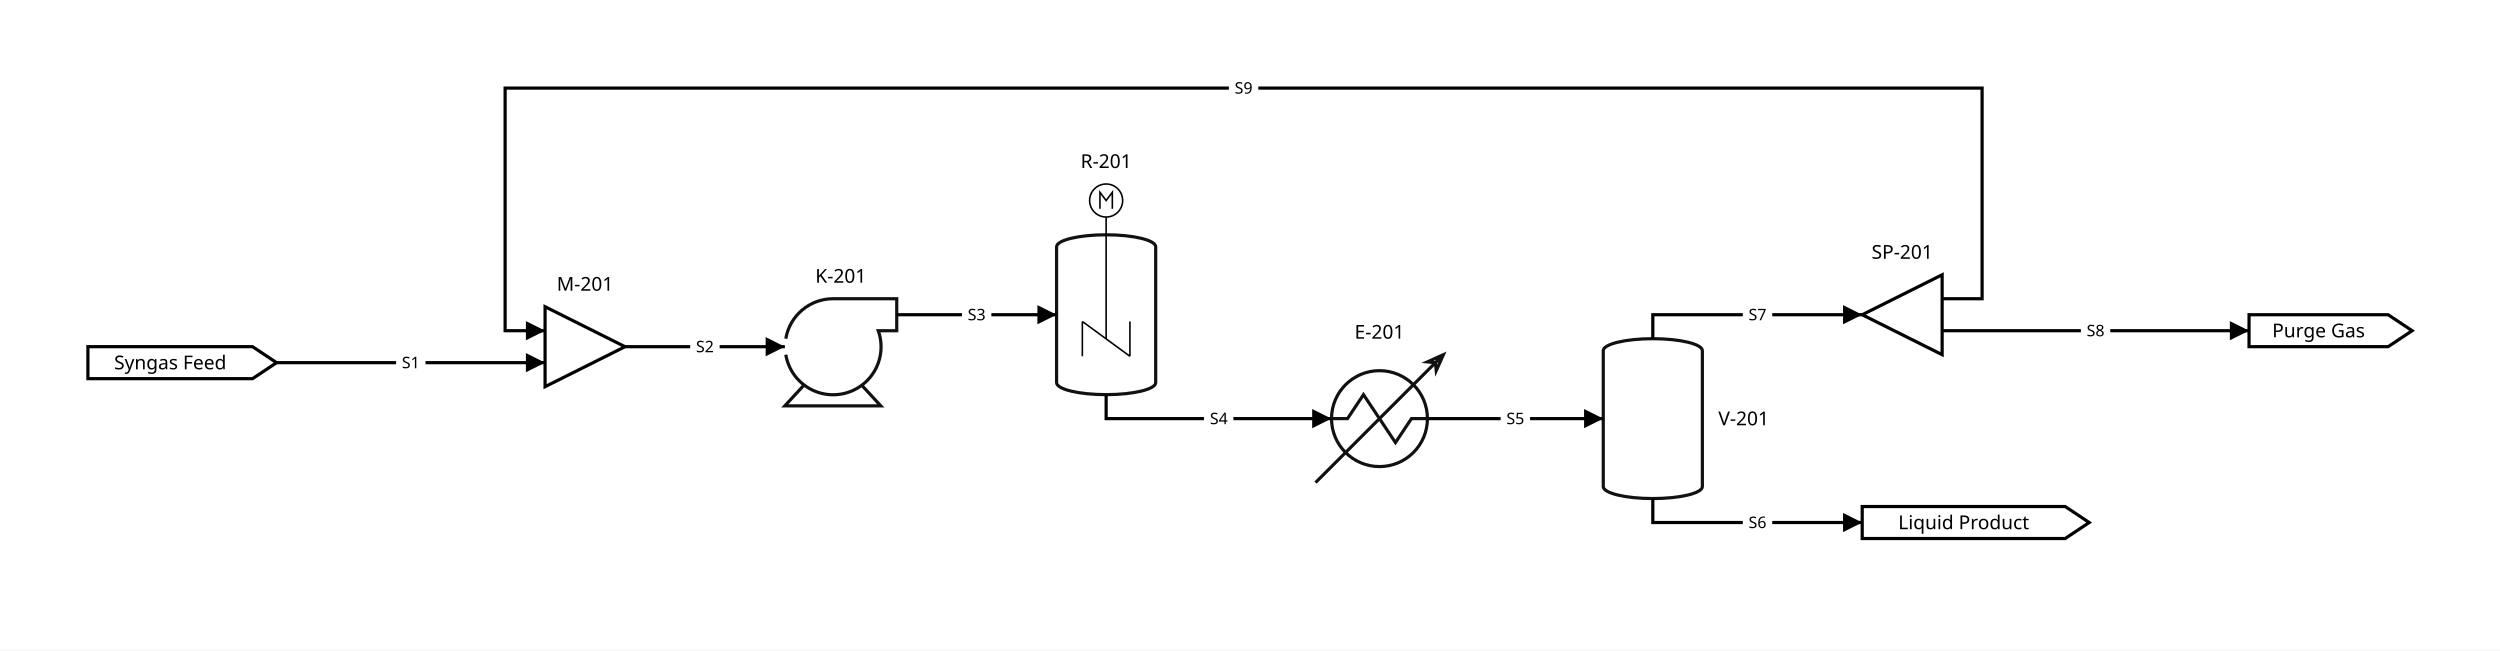
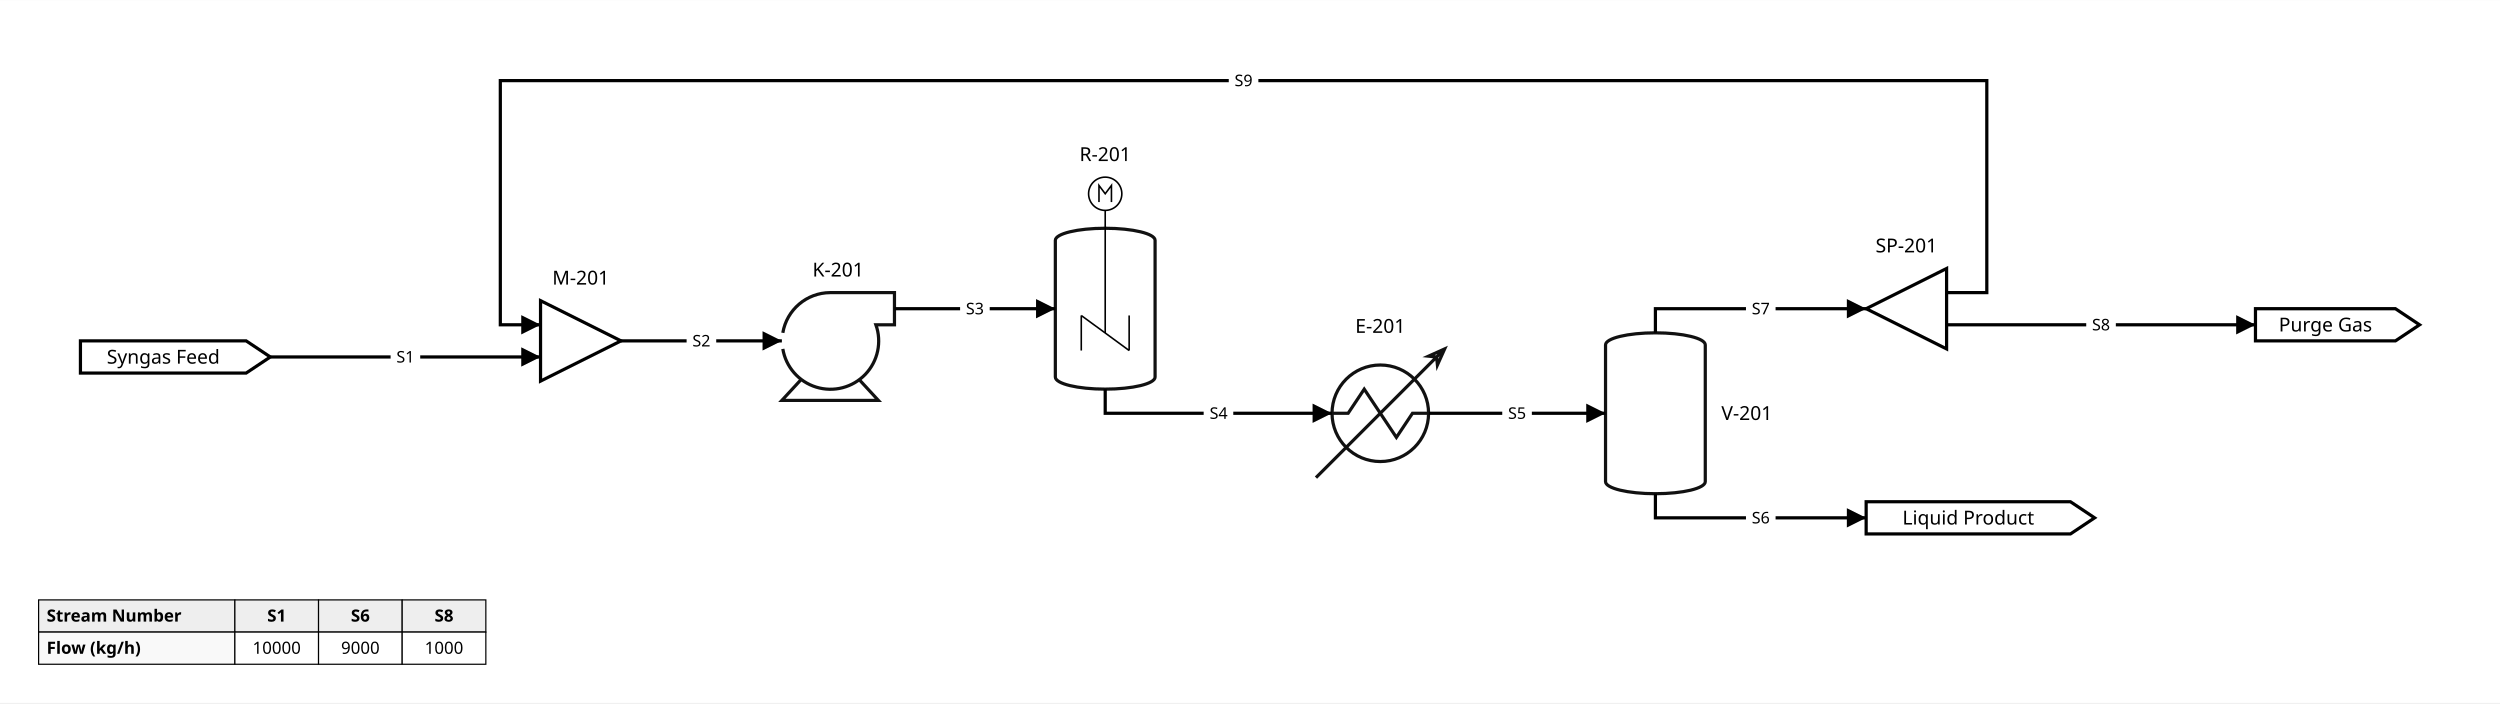
- <svg xmlns="http://www.w3.org/2000/svg" width="1564" height="407" viewBox="-73.0 -100.9 1564.0 406.8">
-   <rect x="-73.0" y="-100.9" width="1564.0" height="406.8" fill="white" />
+ <svg xmlns="http://www.w3.org/2000/svg" width="1554" height="437" viewBox="-68.0 -95.9 1554.0 436.8">
+   <rect x="-68.0" y="-95.9" width="1554.0" height="436.8" fill="white" />
+   <g id="stream_table">
+     <rect x="-44.0" y="276.9" width="122.0" height="20.0" fill="#eee" stroke="black" stroke-width="0.75" />
+     <text x="-39.0" y="290.4" font-family="sans-serif" font-size="10.5" font-weight="bold" text-anchor="start">Stream Number</text>
+     <rect x="78.0" y="276.9" width="52.0" height="20.0" fill="#eee" stroke="black" stroke-width="0.75" />
+     <text x="104.0" y="290.4" font-family="sans-serif" font-size="10.5" font-weight="bold" text-anchor="middle">S1</text>
+     <rect x="130.0" y="276.9" width="52.0" height="20.0" fill="#eee" stroke="black" stroke-width="0.75" />
+     <text x="156.0" y="290.4" font-family="sans-serif" font-size="10.5" font-weight="bold" text-anchor="middle">S6</text>
+     <rect x="182.0" y="276.9" width="52.0" height="20.0" fill="#eee" stroke="black" stroke-width="0.75" />
+     <text x="208.0" y="290.4" font-family="sans-serif" font-size="10.5" font-weight="bold" text-anchor="middle">S8</text>
+     <rect x="-44.0" y="296.9" width="122.0" height="20.0" fill="#f9f9f9" stroke="black" stroke-width="0.75" />
+     <text x="-39.0" y="310.4" font-family="sans-serif" font-size="10.5" font-weight="bold" text-anchor="start">Flow (kg/h)</text>
+     <rect x="78.0" y="296.9" width="52.0" height="20.0" fill="white" stroke="black" stroke-width="0.75" />
+     <text x="104.0" y="310.4" font-family="sans-serif" font-size="10.5" text-anchor="middle">10000</text>
+     <rect x="130.0" y="296.9" width="52.0" height="20.0" fill="white" stroke="black" stroke-width="0.75" />
+     <text x="156.0" y="310.4" font-family="sans-serif" font-size="10.5" text-anchor="middle">9000</text>
+     <rect x="182.0" y="296.9" width="52.0" height="20.0" fill="white" stroke="black" stroke-width="0.75" />
+     <text x="208.0" y="310.4" font-family="sans-serif" font-size="10.5" text-anchor="middle">1000</text>
+   </g>
  <defs>
    <marker id="arrow_black" viewBox="0 0 10 10" refX="10" refY="5" markerWidth="12" markerHeight="12" markerUnits="userSpaceOnUse" orient="auto-start-reverse">
      <path d="M 0 0 L 10 5 L 0 10 z" fill="black" />
    </marker>
    <symbol id="sym_compressor" viewBox="0 0 70.0 67.0" overflow="visible">
      <path d="M 12.0 54.0 L 0.0 67.0 L 60.0 67.0 L 48.0 54.0" fill="white" stroke="#111" stroke-width="2.0" />
      <path d="M 0.6 25.0 A 30.0 30.0 0.0 0 1 30.0 0.0 L 70.0 0.0 L 70.0 20.0 L 58.45 20.0 A 30.0 30.0 0.0 0 1 51.859 50.83 A 30.0 30.0 0.0 0 1 21.341 58.742 A 30.0 30.0 0.0 0 1 0.6 35.0" fill="white" stroke="#111" stroke-width="2.0" />
    </symbol>
    <symbol id="sym_cooler" viewBox="0 0 80.0 80.0" overflow="visible">
      <ellipse cx="40.0" cy="40.0" rx="30.0" ry="30.0" fill="white" stroke="#111" stroke-width="2.0" />
      <path d="M 10.0 40.0 L 20.0 40.0 L 30.0 25.0 L 50.0 55.0 L 60.0 40.0 L 70.0 40.0 M 80.0 0.0 L 0.0 80.0 M 70.0 4.5 L 80.0 0.0 L 75.5 10.0 L 75.0 5.0 Z" fill="white" stroke="#111" stroke-width="2.0" />
    </symbol>
    <symbol id="sym_mixer" viewBox="0 0 50.0 50.0" overflow="visible">
      <polygon points="0,0 50,25 0,50" fill="none" stroke="black" stroke-width="2" />
    </symbol>
    <symbol id="sym_reactor_cace69d09" viewBox="0 0 62.0 131.778" overflow="visible">
      <path d="M 0 39.278 A 31 7.5 0 0 1 31 31.778 A 31 7.5 0 0 1 62 39.278 L 62 124.278 A 31 7.5 0 0 1 31 131.778 A 31 7.5 0 0 1 0 124.278 Z" fill="white" stroke="#111" stroke-width="2" />
      <line x1="31" y1="20.667" x2="31" y2="96.889" fill="none" stroke="black" stroke-width="1" />
      <path d="M 16.12 86 L 16.12 107.778 M 16.12 86 L 45.88 107.778 M 45.88 86 L 45.88 107.778" fill="none" stroke="black" stroke-width="1" />
      <ellipse cx="31" cy="10.333" rx="10.333" ry="10.333" fill="none" stroke="black" stroke-width="1" />
      <path d="M 27.125 15.5 L 27.125 5.167 L 31 10.333 L 34.875 5.167 L 34.875 15.5" fill="none" stroke="black" stroke-width="1" />
    </symbol>
    <symbol id="sym_separator" viewBox="0 0 62.0 100.0" overflow="visible">
      <path d="M 0 7.5 A 31 7.5 0 0 1 31 0 A 31 7.5 0 0 1 62 7.5 L 62 92.5 A 31 7.5 0 0 1 31 100 A 31 7.5 0 0 1 0 92.5 Z" fill="white" stroke="#111" stroke-width="2" />
    </symbol>
    <symbol id="sym_splitter" viewBox="0 0 50.0 50.0" overflow="visible">
      <polygon points="0,25 50,0 50,50" fill="none" stroke="black" stroke-width="2" />
    </symbol>
  </defs>
  <g id="units">
    <polygon points="-18.0,115.889 85,115.889 100,125.889 85,135.889 -18.0,135.889" fill="transparent" stroke="black" stroke-width="2" />
    <text x="33.5" y="125.889" font-family="sans-serif" font-size="12" text-anchor="middle" dominant-baseline="middle">Syngas Feed</text>
    <use href="#sym_mixer" x="268" y="90.89" width="50.0" height="50.0" />
    <use href="#sym_compressor" x="418" y="85.89" width="70.0" height="67.0" />
    <use href="#sym_reactor_cace69d09" x="588" y="14.11" width="62.0" height="131.778" />
    <use href="#sym_cooler" x="750" y="120.89" width="80.0" height="80.0" />
    <use href="#sym_separator" x="930" y="110.89" width="62.0" height="100.0" />
    <use href="#sym_splitter" x="1092" y="70.89" width="50.0" height="50.0" />
    <polygon points="1092.0,215.889 1219.0,215.889 1234.0,225.889 1219.0,235.889 1092.0,235.889" fill="transparent" stroke="black" stroke-width="2" />
    <text x="1155.5" y="225.889" font-family="sans-serif" font-size="12" text-anchor="middle" dominant-baseline="middle">Liquid Product</text>
    <polygon points="1334.0,95.889 1421.0,95.889 1436.0,105.889 1421.0,115.889 1334.0,115.889" fill="transparent" stroke="black" stroke-width="2" />
    <text x="1377.5" y="105.889" font-family="sans-serif" font-size="12" text-anchor="middle" dominant-baseline="middle">Purge Gas</text>
  </g>
  <g id="streams">
    <path d="M 100.0,125.889 L 268.0,125.889" fill="none" stroke="black" stroke-width="2" marker-end="url(#arrow_black)" />
    <path d="M 318.0,115.889 L 418.0,115.889" fill="none" stroke="black" stroke-width="2" marker-end="url(#arrow_black)" />
    <path d="M 488.0,95.889 L 588.0,95.889" fill="none" stroke="black" stroke-width="2" marker-end="url(#arrow_black)" />
    <path d="M 619.0,145.889 L 619.0,160.889 L 759.9,160.889" fill="none" stroke="black" stroke-width="2" marker-end="url(#arrow_black)" />
    <path d="M 820.1,160.889 L 930.0,160.889" fill="none" stroke="black" stroke-width="2" marker-end="url(#arrow_black)" />
    <path d="M 961.0,210.889 L 961.0,225.889 L 1092.0,225.889" fill="none" stroke="black" stroke-width="2" marker-end="url(#arrow_black)" />
    <path d="M 961.0,110.889 L 961.0,95.889 L 1092.0,95.889" fill="none" stroke="black" stroke-width="2" marker-end="url(#arrow_black)" />
    <path d="M 1142.0,105.889 L 1334.0,105.889" fill="none" stroke="black" stroke-width="2" marker-end="url(#arrow_black)" />
    <path d="M 1142.0,85.889 L 1167.0,85.889 L 1167.0,-45.889 L 243.0,-45.889 L 243.0,105.889 L 268.0,105.889" fill="none" stroke="black" stroke-width="2" marker-end="url(#arrow_black)" />
    <rect x="174.8" y="119.4" width="18.4" height="13.0" fill="white" />
    <text x="184.0" y="125.9" font-family="sans-serif" font-size="10" text-anchor="middle" dominant-baseline="middle" fill="black">S1</text>
    <rect x="358.8" y="109.4" width="18.4" height="13.0" fill="white" />
    <text x="368.0" y="115.9" font-family="sans-serif" font-size="10" text-anchor="middle" dominant-baseline="middle" fill="black">S2</text>
    <rect x="528.8" y="89.4" width="18.4" height="13.0" fill="white" />
    <text x="538.0" y="95.9" font-family="sans-serif" font-size="10" text-anchor="middle" dominant-baseline="middle" fill="black">S3</text>
    <rect x="680.2" y="154.4" width="18.4" height="13.0" fill="white" />
    <text x="689.5" y="160.9" font-family="sans-serif" font-size="10" text-anchor="middle" dominant-baseline="middle" fill="black">S4</text>
    <rect x="865.8" y="154.4" width="18.4" height="13.0" fill="white" />
    <text x="875.0" y="160.9" font-family="sans-serif" font-size="10" text-anchor="middle" dominant-baseline="middle" fill="black">S5</text>
    <rect x="1017.3" y="219.4" width="18.4" height="13.0" fill="white" />
    <text x="1026.5" y="225.9" font-family="sans-serif" font-size="10" text-anchor="middle" dominant-baseline="middle" fill="black">S6</text>
    <rect x="1017.3" y="89.4" width="18.4" height="13.0" fill="white" />
    <text x="1026.5" y="95.9" font-family="sans-serif" font-size="10" text-anchor="middle" dominant-baseline="middle" fill="black">S7</text>
    <rect x="1228.8" y="99.4" width="18.4" height="13.0" fill="white" />
    <text x="1238.0" y="105.9" font-family="sans-serif" font-size="10" text-anchor="middle" dominant-baseline="middle" fill="black">S8</text>
    <rect x="695.8" y="-52.4" width="18.4" height="13.0" fill="white" />
    <text x="705.0" y="-45.9" font-family="sans-serif" font-size="10" text-anchor="middle" dominant-baseline="middle" fill="black">S9</text>
  </g>
  <g id="unit_labels">
    <rect x="272.5" y="68.9" width="41.0" height="15.0" fill="white" />
    <text x="293.0" y="80.889" font-family="sans-serif" font-size="12" text-anchor="middle" dominant-baseline="baseline">M-201</text>
    <rect x="432.5" y="63.9" width="41.0" height="15.0" fill="white" />
    <text x="453.0" y="75.889" font-family="sans-serif" font-size="12" text-anchor="middle" dominant-baseline="baseline">K-201</text>
    <rect x="598.5" y="-7.9" width="41.0" height="15.0" fill="white" />
    <text x="619.0" y="4.111" font-family="sans-serif" font-size="12" text-anchor="middle" dominant-baseline="baseline">R-201</text>
    <rect x="769.5" y="98.9" width="41.0" height="15.0" fill="white" />
    <text x="790.0" y="110.889" font-family="sans-serif" font-size="12" text-anchor="middle" dominant-baseline="baseline">E-201</text>
    <rect x="1002.0" y="153.4" width="41.0" height="15.0" fill="white" />
    <text x="1002.0" y="160.889" font-family="sans-serif" font-size="12" text-anchor="start" dominant-baseline="middle">V-201</text>
    <rect x="1093.2" y="48.9" width="47.6" height="15.0" fill="white" />
    <text x="1117.0" y="60.889" font-family="sans-serif" font-size="12" text-anchor="middle" dominant-baseline="baseline">SP-201</text>
  </g>
</svg>
